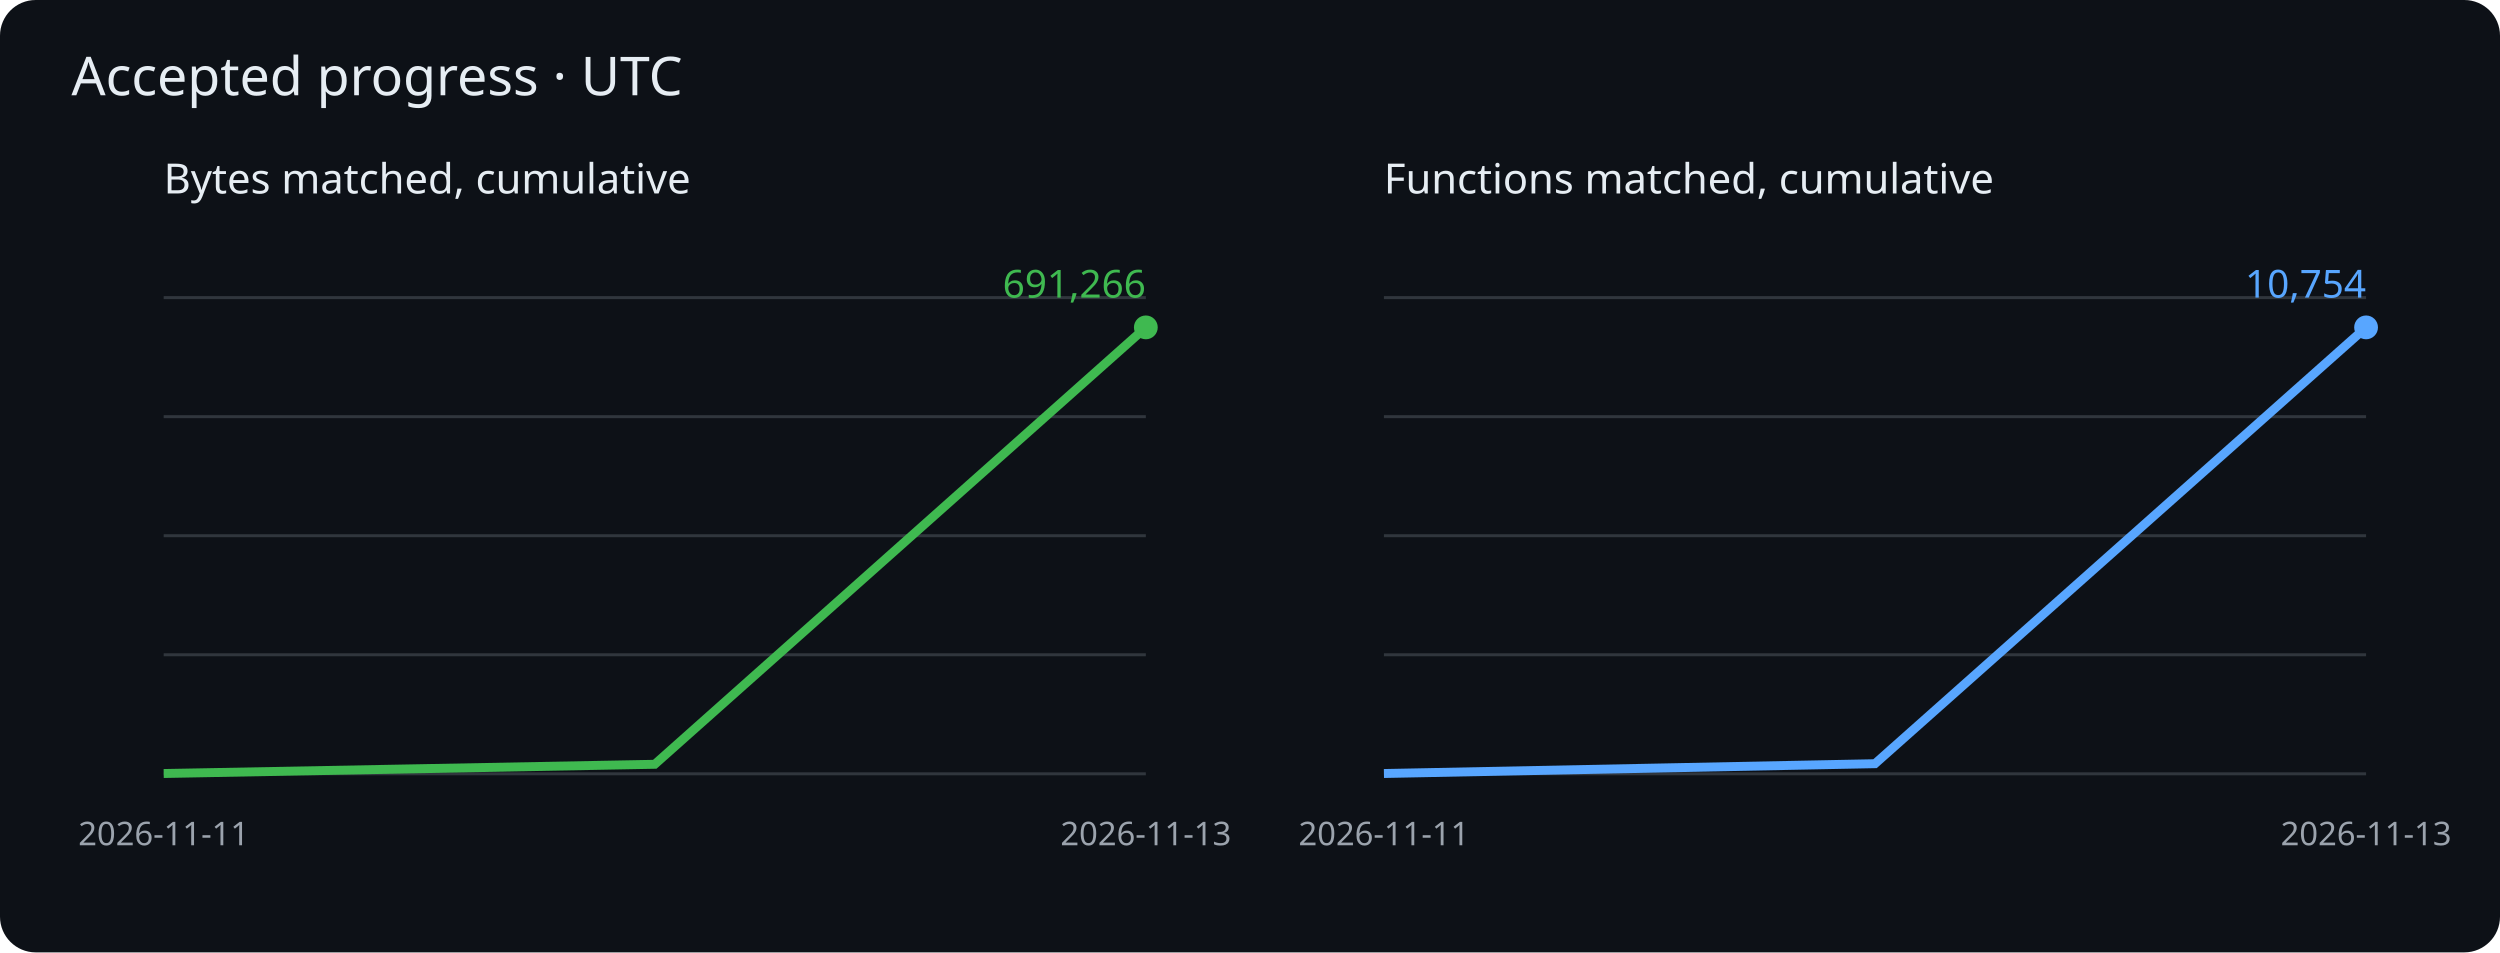
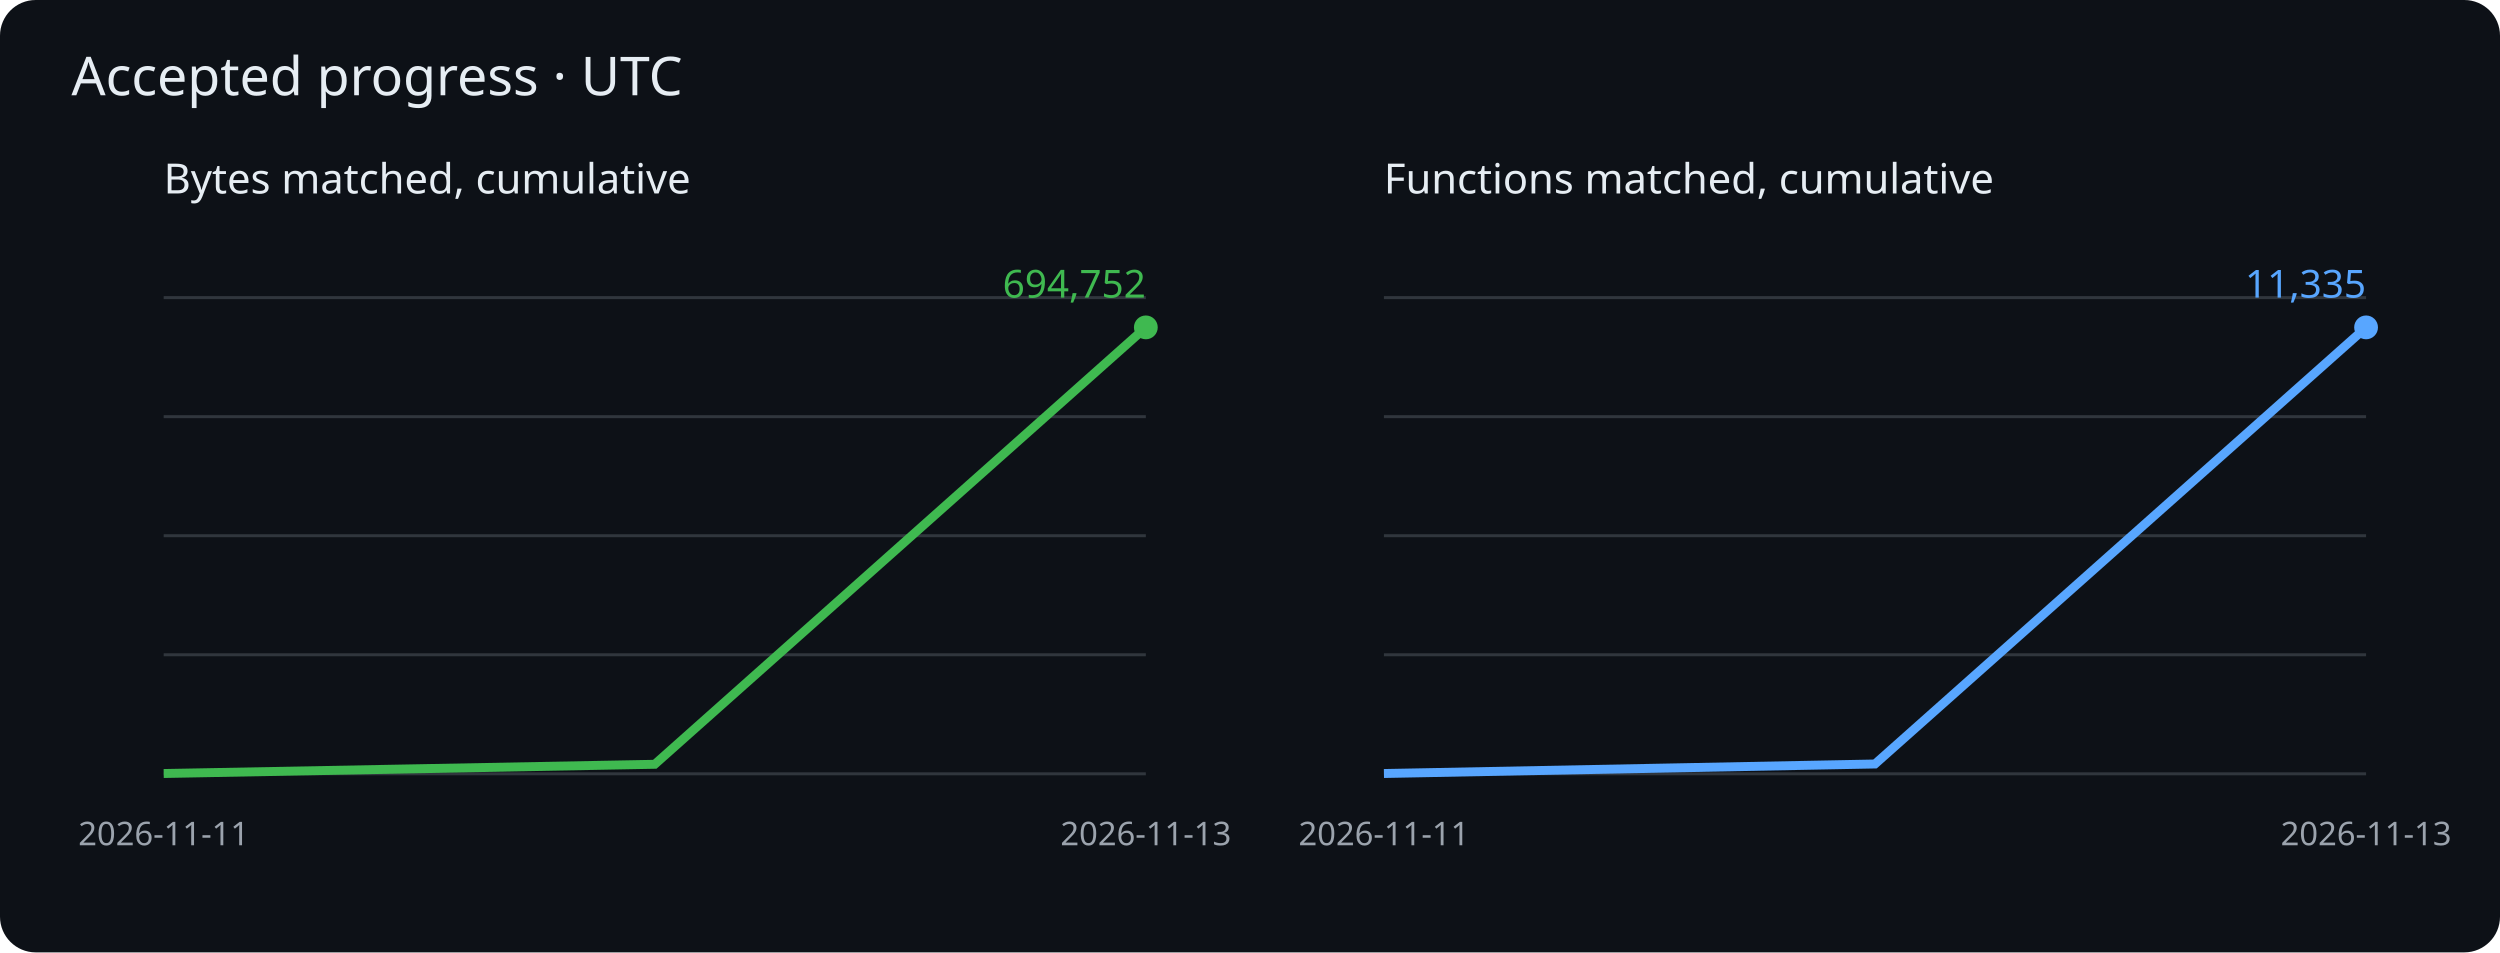
<svg xmlns="http://www.w3.org/2000/svg" viewBox="0 0 840 320" role="img" aria-label="Cumulative matched bytes and functions">
  <rect width="840" height="320" rx="12" fill="#0d1117" />
  <g font-family="sans-serif">
    <text x="24" y="32" fill="#e6edf3" font-size="18">Accepted progress · UTC</text>
    <text x="55" y="65" fill="#e6edf3" font-size="14">Bytes matched, cumulative</text>
    <path d="M55 260h330" stroke="#30363d" />
    <path d="M55 220h330" stroke="#30363d" />
    <path d="M55 180h330" stroke="#30363d" />
    <path d="M55 140h330" stroke="#30363d" />
    <path d="M55 100h330" stroke="#30363d" />
    <polyline points="55.0,259.9 220.0,256.8 385.0,110.0" fill="none" stroke="#3fb950" stroke-width="3" />
    <circle cx="385.0" cy="110.0" r="4" fill="#3fb950" />
-     <text x="385.0" y="100.0" text-anchor="end" fill="#3fb950" font-size="13">691,266</text>
+     <text x="385.0" y="100.0" text-anchor="end" fill="#3fb950" font-size="13">694,752</text>
    <text x="55.0" y="284" fill="#9ba3ad" font-size="11" text-anchor="middle">2026-11-11</text>
    <text x="385.0" y="284" fill="#9ba3ad" font-size="11" text-anchor="middle">2026-11-13</text>
    <text x="465" y="65" fill="#e6edf3" font-size="14">Functions matched, cumulative</text>
    <path d="M465 260h330" stroke="#30363d" />
    <path d="M465 220h330" stroke="#30363d" />
    <path d="M465 180h330" stroke="#30363d" />
    <path d="M465 140h330" stroke="#30363d" />
    <path d="M465 100h330" stroke="#30363d" />
-     <polyline points="465.0,259.9 630.0,256.6 795.0,110.0" fill="none" stroke="#58a6ff" stroke-width="3" />
+     <polyline points="465.0,259.9 630.0,256.7 795.0,110.0" fill="none" stroke="#58a6ff" stroke-width="3" />
    <circle cx="795.0" cy="110.0" r="4" fill="#58a6ff" />
-     <text x="795.0" y="100.0" text-anchor="end" fill="#58a6ff" font-size="13">10,754</text>
+     <text x="795.0" y="100.0" text-anchor="end" fill="#58a6ff" font-size="13">11,335</text>
    <text x="465.0" y="284" fill="#9ba3ad" font-size="11" text-anchor="middle">2026-11-11</text>
    <text x="795.0" y="284" fill="#9ba3ad" font-size="11" text-anchor="middle">2026-11-13</text>
  </g>
</svg>
